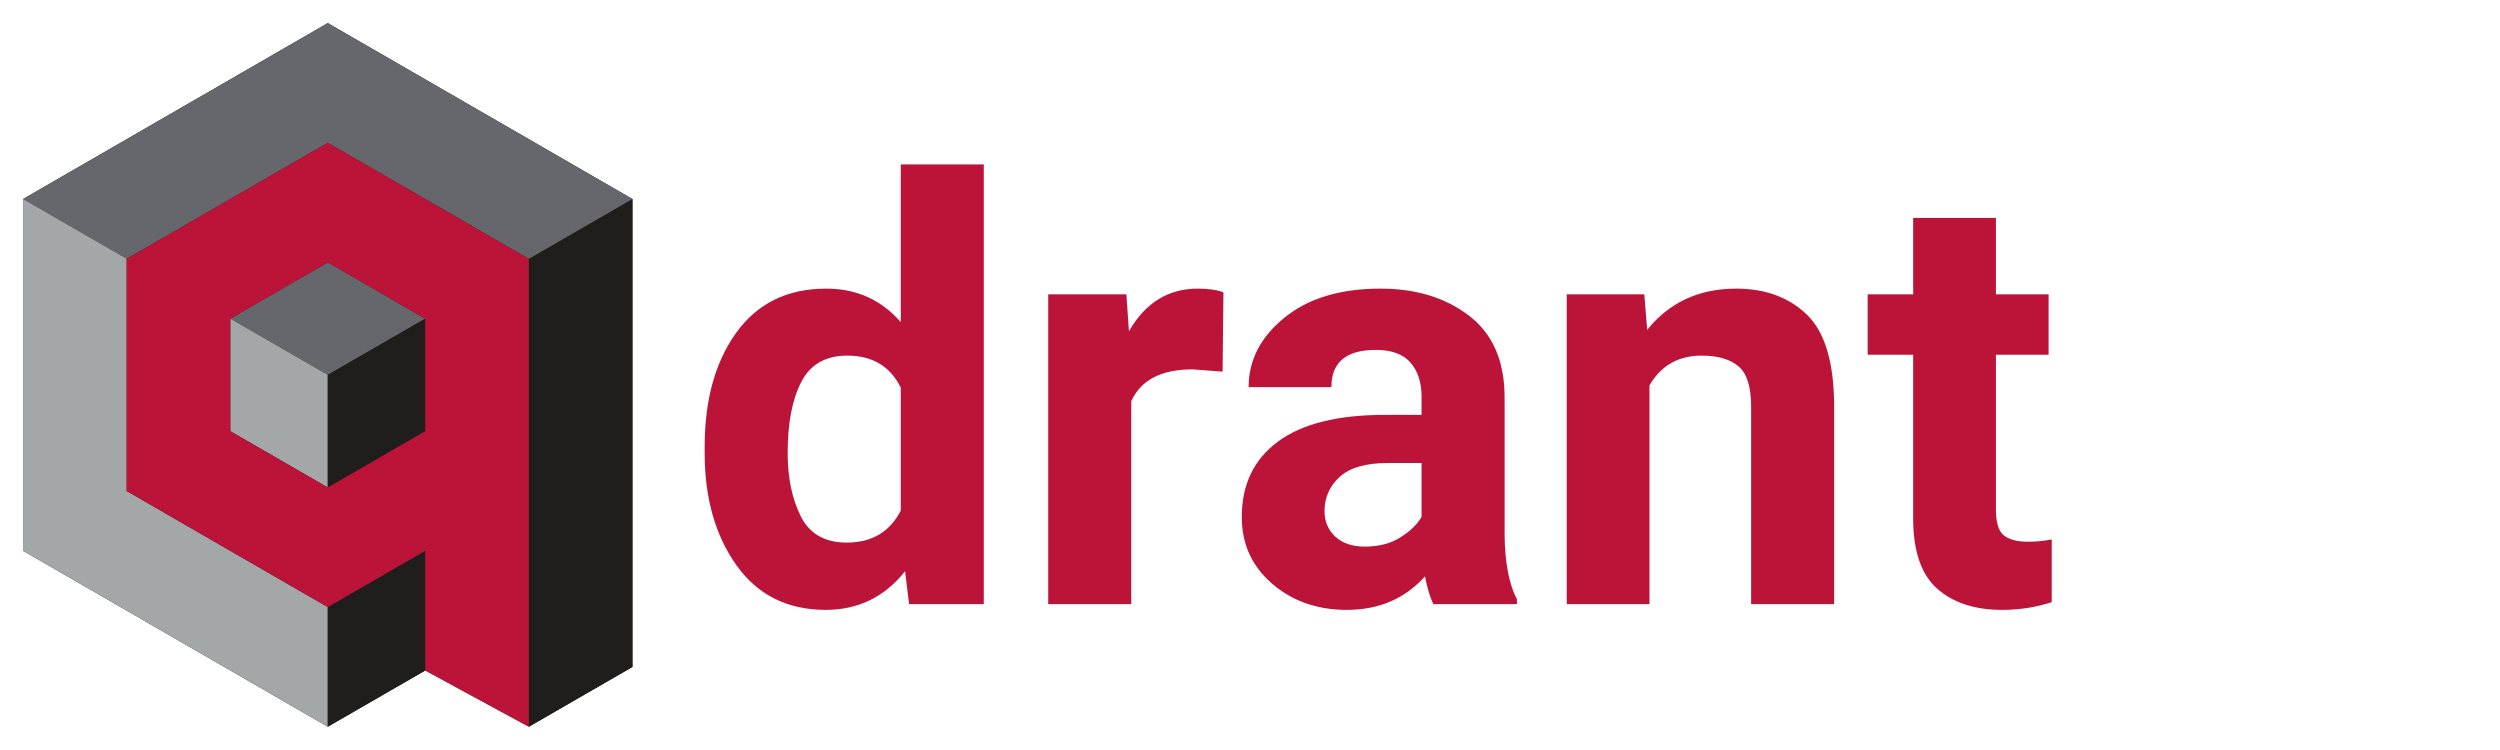
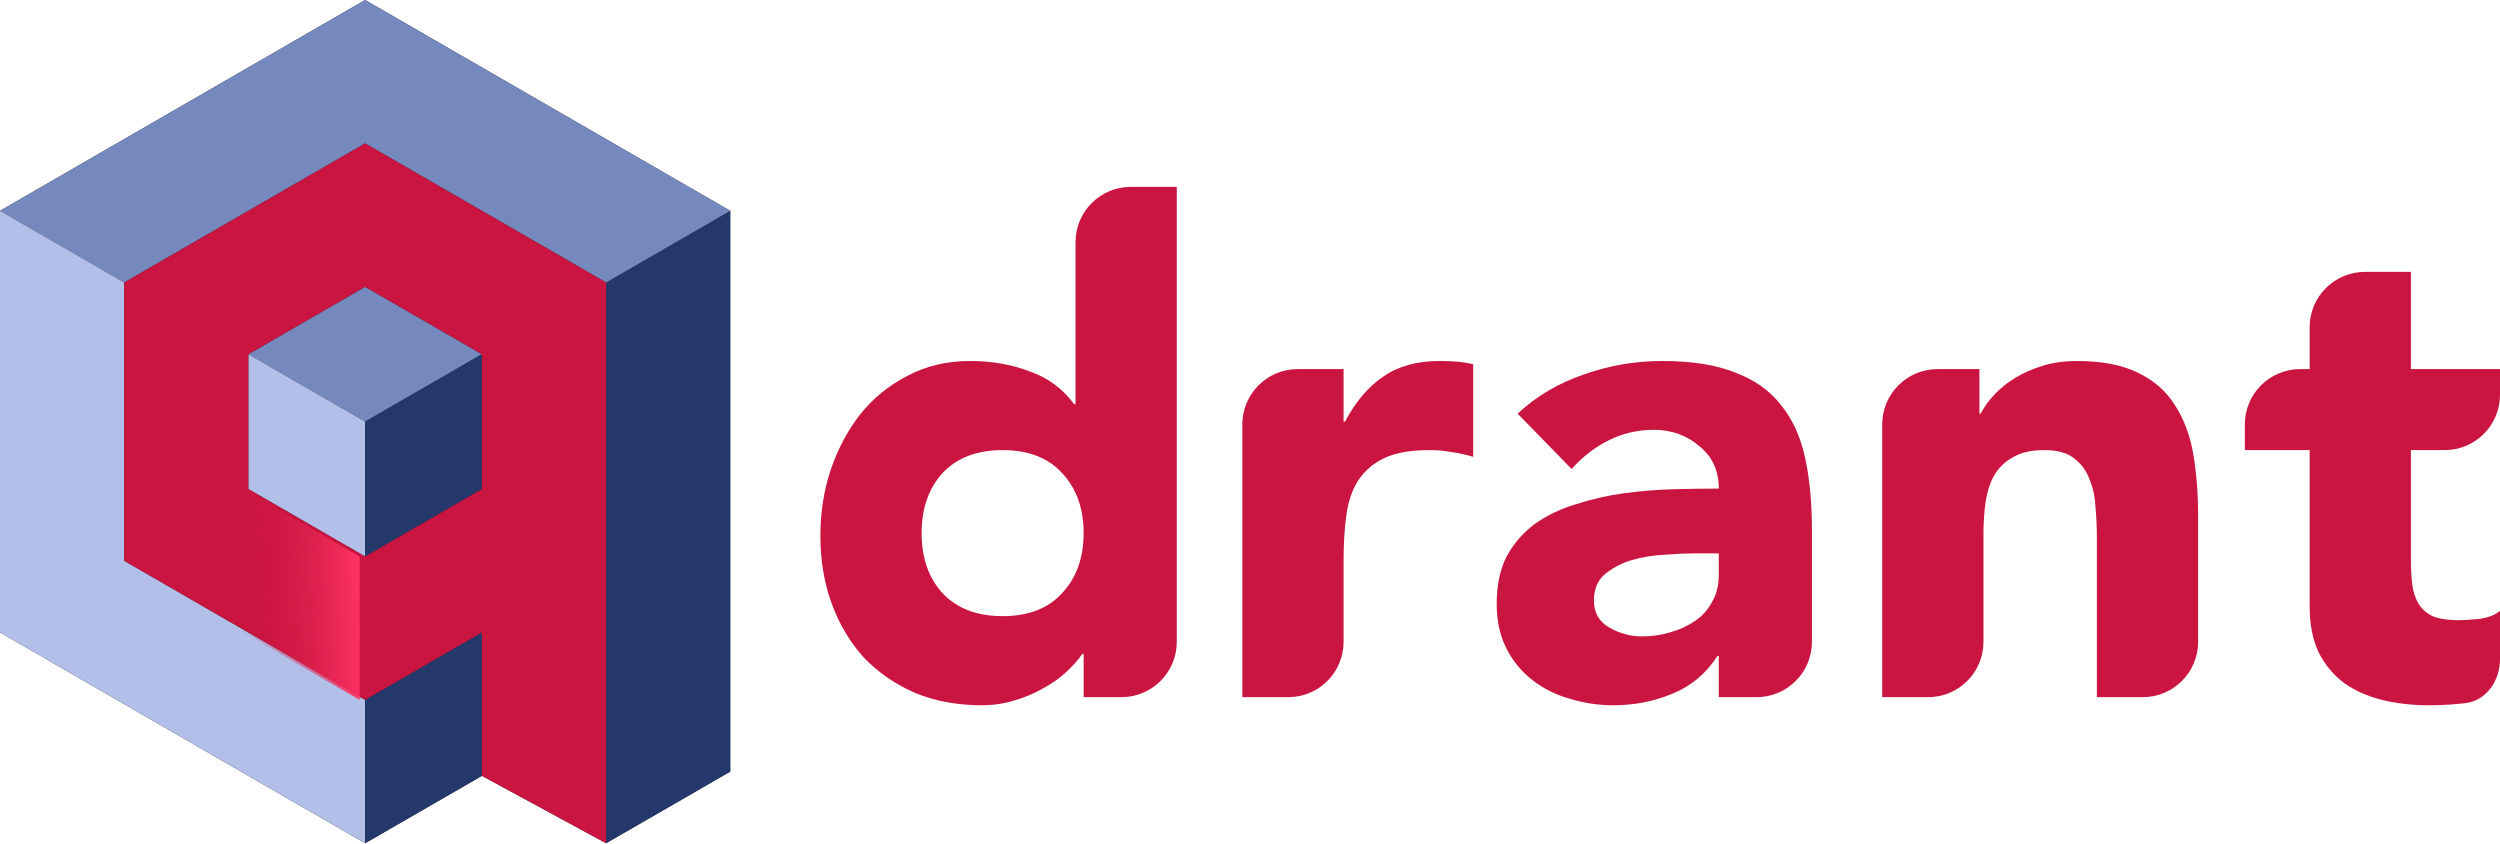
- <svg xmlns="http://www.w3.org/2000/svg" width="541.47mm" height="162.4mm" viewBox="0 0 541.47 162.4" version="1.1" id="svg886">
-   <defs id="defs880" />
-   <g id="layer1" transform="translate(-25.34102,-22.63771)">
-     <g transform="matrix(0.3527778,0,0,-0.3527778,-44.77983,244.9488)" id="g10" style="opacity:1">
-       <path id="path14-3" style="fill:#201d1d;fill-opacity:1;fill-rule:evenodd;stroke:none;stroke-width:0.1" d="m 400,615.999 -93.542,-54 -93.517,-54 v -108 -108 l 93.517,-54 93.542,-54 59.84,34.528 63.609,-34.528 63.609,36.709 v 287.291 l -93.542,54 z" />
-       <path id="path14" style="fill:#201d1d;fill-opacity:1;fill-rule:evenodd;stroke:none;stroke-width:0.1" d="M 523.449,328.709 V 471.263 L 587.059,508 V 220.709 L 523.449,184 v 73.445 71.264" />
-       <path id="path16" style="fill:#65676d;fill-opacity:1;fill-rule:evenodd;stroke:none;stroke-width:0.1" d="m 587.059,508 -63.61,-36.737 -61.738,35.632 -61.711,35.63 -61.738,-35.63 -61.711,-35.632 -63.61,36.737 93.516,54 93.543,54 93.516,-54 93.543,-54" />
-       <path id="path18" style="fill:#a4a7a8;fill-opacity:1;fill-rule:evenodd;stroke:none;stroke-width:0.1" d="m 212.941,508 63.61,-36.737 V 328.709 L 338.262,293.077 400,257.445 V 184 l -93.543,54 -93.516,54 v 108 108" />
-       <path id="path20" style="fill:#201d1d;fill-opacity:1;fill-rule:evenodd;stroke:none;stroke-width:0.1" d="M 459.84,292 400,257.445 V 184 l 59.84,34.527 V 292" />
-       <path id="path22" style="fill:#65676d;fill-opacity:1;fill-rule:evenodd;stroke:none;stroke-width:0.1" d="M 400,400 340.16,434.525 400,469.08 459.84,434.525 400,400" />
-       <path id="path24" style="fill:#a4a7a8;fill-opacity:1;fill-rule:evenodd;stroke:none;stroke-width:0.1" d="M 340.16,434.525 400,400 v -69.108 l -59.84,34.553 v 69.08" />
-       <path id="path26" style="fill:#201d1d;fill-opacity:1;fill-rule:evenodd;stroke:none;stroke-width:0.1" d="m 400,400 59.84,34.525 v -69.08 L 400,330.892 V 400" />
-       <path id="path28" style="fill:#bc1439;fill-opacity:1;fill-rule:evenodd;stroke:none;stroke-width:0.1" d="M 459.84,218.527 523.449,184 V 471.263 L 461.711,506.895 400,542.525 338.262,506.895 276.551,471.263 V 400 328.709 L 338.262,293.077 400,257.445 459.84,292 Z m 0,146.918 -59.84,-34.553 -59.84,34.553 v 69.08 L 400,469.08 459.84,434.525 v -69.08" />
-       <text xml:space="preserve" style="font-style:normal;font-variant:normal;font-weight:normal;font-stretch:normal;font-size:360px;line-height:1.25;font-family:'Noto Sans Caucasian Albanian';-inkscape-font-specification:'Noto Sans Caucasian Albanian';fill:#bc1439;fill-opacity:1;stroke:none;stroke-width:0.75;" x="619.783" y="-259.258" id="text1747" transform="scale(1,-1)">
-         <tspan id="tspan1745" x="619.783" y="-259.258" style="font-style:normal;font-variant:normal;font-weight:bold;font-stretch:normal;font-size:360px;font-family:Roboto;-inkscape-font-specification:'Roboto Bold';stroke-width:0.75;fill:#bc1439;fill-opacity:1;">drant</tspan>
-       </text>
-     </g>
-   </g>
+ <svg xmlns="http://www.w3.org/2000/svg" width="451.837" height="152.402" viewBox="0 0 451.837 152.402" version="1.1" id="svg47" style="fill:none">
+   <path d="m 65.991,0 -33,19.05 L 4e-4,38.1 v 76.201 l 32.991,19.05 33,19.05 21.11,-12.181 22.44,12.181 22.44,-12.95 V 38.101 L 98.982,19.05 Z" id="path10" style="clip-rule:evenodd;fill:#201d1d;fill-rule:evenodd" />
+   <path d="M 109.542,101.35 V 51.061 l 22.44,-12.96 V 139.451 l -22.44,12.951 z" id="path12" style="clip-rule:evenodd;fill:#24386c;fill-rule:evenodd" />
+   <path d="M 131.982,38.1 109.542,51.06 87.762,38.49 65.991,25.921 44.211,38.49 22.441,51.06 7e-4,38.1 32.991,19.05 65.991,0 98.982,19.05 Z" id="path14" style="clip-rule:evenodd;fill:#7589be;fill-rule:evenodd" />
+   <path d="m 0,38.1 22.44,12.96 v 50.289 l 21.771,12.57 21.78,12.571 v 25.91 l -33,-19.051 L 0,114.299 V 38.099" id="path16" style="clip-rule:evenodd;fill:#b2bfe8;fill-rule:evenodd" />
+   <path d="m 87.101,114.301 -21.11,12.19 v 25.91 l 21.11,-12.18 z" id="path18" style="clip-rule:evenodd;fill:#24386c;fill-rule:evenodd" />
+   <path d="M 65.991,76.201 44.881,64.021 65.991,51.831 87.101,64.021 Z" id="path20" style="clip-rule:evenodd;fill:#7589be;fill-rule:evenodd" />
+   <path d="m 44.881,64.022 21.11,12.18 v 24.38 L 44.881,88.393 Z" id="path22" style="clip-rule:evenodd;fill:#b2bfe8;fill-rule:evenodd" />
+   <path d="M 65.991,76.2 87.101,64.021 V 88.391 l -21.11,12.189 z" id="path24" style="clip-rule:evenodd;fill:#24386c;fill-rule:evenodd" />
+   <path d="m 87.101,140.219 22.44,12.181 V 51.06 L 87.761,38.49 65.991,25.921 44.211,38.49 22.441,51.06 v 50.289 l 21.77,12.57 21.78,12.571 21.11,-12.191 z m 0,-51.83 -21.11,12.19 -21.11,-12.19 v -24.37 l 21.11,-12.19 21.11,12.19 z" id="path26" style="clip-rule:evenodd;fill:#c91540;fill-rule:evenodd" />
+   <path d="m 212.686,116 c 0,5.523 -4.477,10.001 -10,10.001 h -6.836 v -7.808 h -0.244 c -0.732,1.057 -1.708,2.155 -2.928,3.293 -1.139,1.058 -2.521,2.034 -4.148,2.929 -1.545,0.894 -3.294,1.626 -5.246,2.196 -1.871,0.569 -3.823,0.853 -5.856,0.853 -4.392,0 -8.377,-0.732 -11.956,-2.196 -3.579,-1.545 -6.669,-3.66 -9.272,-6.344 -2.521,-2.765 -4.473,-6.018 -5.856,-9.759 -1.383,-3.742 -2.074,-7.849 -2.074,-12.322 0,-4.149 0.61,-8.093 1.83,-11.835 1.301,-3.822 3.091,-7.198 5.368,-10.126 2.359,-2.928 5.205,-5.245 8.54,-6.954 3.335,-1.789 7.117,-2.684 11.346,-2.684 3.823,0 7.361,0.61 10.614,1.83 3.335,1.139 6.059,3.131 8.174,5.979 h 0.244 V 43.769 c 0,-5.523 4.477,-10 10,-10 h 8.3 z M 195.85,96.354 c 0,-4.473 -1.301,-8.092 -3.904,-10.858 -2.521,-2.765 -6.1,-4.148 -10.736,-4.148 -4.636,0 -8.255,1.383 -10.858,4.148 -2.521,2.766 -3.782,6.385 -3.782,10.858 0,4.474 1.261,8.093 3.782,10.858 2.603,2.766 6.222,4.149 10.858,4.149 4.636,0 8.215,-1.383 10.736,-4.149 2.603,-2.765 3.904,-6.384 3.904,-10.858 z" id="path28" style="fill:#c91540" />
+   <path d="m 224.532,76.708 c 0,-5.522 4.477,-9.999 10,-9.999 h 8.3 v 9.515 h 0.244 c 1.952,-3.659 4.27,-6.384 6.954,-8.174 2.684,-1.871 6.059,-2.806 10.126,-2.806 1.057,0 2.114,0.041 3.172,0.122 1.057,0.081 2.033,0.244 2.928,0.488 V 82.569 c -1.302,-0.407 -2.603,-0.692 -3.904,-0.855 -1.22,-0.244 -2.522,-0.366 -3.904,-0.366 -3.498,0 -6.263,0.488 -8.296,1.464 -2.034,0.976 -3.62,2.359 -4.758,4.148 -1.058,1.708 -1.749,3.783 -2.074,6.222 -0.326,2.441 -0.488,5.124 -0.488,8.052 V 116 c 0,5.523 -4.477,10.001 -10,10.001 h -8.3 z" id="path30" style="fill:#c91540" />
+   <path d="m 310.643,118.559 h -0.244 c -2.033,3.171 -4.758,5.449 -8.174,6.832 -3.334,1.382 -6.872,2.073 -10.614,2.073 -2.765,0 -5.449,-0.406 -8.052,-1.219 -2.521,-0.732 -4.758,-1.871 -6.71,-3.416 -1.952,-1.546 -3.497,-3.457 -4.636,-5.735 -1.138,-2.277 -1.708,-4.92 -1.708,-7.929 0,-3.416 0.61,-6.304 1.83,-8.662 1.302,-2.359 3.01,-4.311 5.124,-5.856 2.196,-1.546 4.677,-2.725 7.442,-3.538 2.766,-0.895 5.612,-1.546 8.54,-1.953 3.01,-0.406 5.978,-0.65 8.906,-0.732 3.01,-0.081 5.775,-0.121 8.296,-0.121 0,-3.254 -1.179,-5.816 -3.538,-7.687 -2.277,-1.952 -5.002,-2.928 -8.174,-2.928 -3.009,0 -5.774,0.651 -8.296,1.952 -2.44,1.221 -4.636,2.929 -6.588,5.124 l -9.76,-10.004 c 3.416,-3.171 7.402,-5.53 11.956,-7.075 4.555,-1.627 9.272,-2.44 14.152,-2.44 5.368,0 9.76,0.691 13.176,2.074 3.498,1.301 6.263,3.253 8.296,5.856 2.115,2.603 3.579,5.816 4.392,9.638 0.814,3.742 1.22,8.093 1.22,13.054 v 20.135 c 0,5.522 -4.477,10 -10,10 h -6.836 z m -4.514,-18.545 c -1.382,0 -3.131,0.082 -5.246,0.244 -2.033,0.082 -4.026,0.407 -5.978,0.976 -1.87,0.57 -3.497,1.424 -4.88,2.562 -1.301,1.139 -1.952,2.725 -1.952,4.759 0,2.196 0.936,3.822 2.806,4.879 1.871,1.058 3.823,1.586 5.856,1.586 1.79,0 3.498,-0.244 5.124,-0.732 1.708,-0.488 3.213,-1.179 4.514,-2.074 1.302,-0.894 2.318,-2.033 3.05,-3.416 0.814,-1.382 1.22,-3.009 1.22,-4.879 v -3.905 z" id="path32" style="fill:#c91540" />
+   <path d="m 340.181,76.708 c 0,-5.522 4.477,-9.999 10,-9.999 h 7.568 V 74.76 h 0.244 c 0.569,-1.138 1.382,-2.277 2.44,-3.416 1.057,-1.139 2.318,-2.155 3.782,-3.05 1.464,-0.895 3.131,-1.627 5.002,-2.196 1.87,-0.569 3.904,-0.854 6.1,-0.854 4.636,0 8.377,0.732 11.224,2.196 2.846,1.383 5.042,3.335 6.588,5.856 1.626,2.522 2.724,5.49 3.294,8.906 0.569,3.416 0.854,7.117 0.854,11.103 V 116 c 0,5.523 -4.477,10.001 -10,10.001 h -8.3 V 96.964 c 0,-1.708 -0.082,-3.456 -0.244,-5.246 -0.082,-1.87 -0.448,-3.578 -1.098,-5.123 -0.57,-1.546 -1.505,-2.807 -2.806,-3.783 -1.22,-0.976 -3.01,-1.464 -5.368,-1.464 -2.359,0 -4.27,0.448 -5.734,1.342 -1.464,0.814 -2.603,1.952 -3.416,3.416 -0.732,1.383 -1.22,2.969 -1.464,4.758 -0.244,1.79 -0.366,3.66 -0.366,5.612 V 116 c 0,5.523 -4.477,10.001 -10,10.001 h -8.3 z" id="path34" style="fill:#c91540" />
+   <path d="m 451.837,71.349 c 0,5.522 -4.477,9.999 -10,9.999 h -6.104 v 19.765 c 0,1.626 0.082,3.131 0.244,4.513 0.163,1.302 0.529,2.44 1.098,3.416 0.57,0.976 1.424,1.749 2.562,2.319 1.22,0.488 2.806,0.731 4.758,0.731 0.976,0 2.237,-0.081 3.782,-0.244 1.627,-0.244 2.847,-0.731 3.66,-1.463 v 8.724 c 0,3.915 -2.452,7.557 -6.344,7.989 -2.196,0.244 -4.351,0.366 -6.466,0.366 -3.09,0 -5.937,-0.325 -8.54,-0.976 -2.602,-0.65 -4.88,-1.667 -6.832,-3.049 -1.952,-1.464 -3.497,-3.335 -4.636,-5.613 -1.057,-2.277 -1.586,-5.042 -1.586,-8.295 V 81.348 h -11.712 v -4.64 c 0,-5.522 4.478,-9.999 10,-9.999 h 1.712 v -7.568 c 0,-5.523 4.478,-10 10,-10 h 8.3 v 17.568 h 16.104 z" id="path36" style="fill:#c91540" />
+   <path d="M 65,126.5 V 100.582 L 44,88.5 43.5,114 Z" id="path38" style="fill:url(#paint0_linear_425_56)" />
+   <defs id="defs45">
+     <linearGradient id="paint0_linear_425_56" x1="159" y1="128" x2="137" y2="129" gradientUnits="userSpaceOnUse" gradientTransform="translate(-94,-27)">
+       <stop stop-color="#FF3364" id="stop40" />
+       <stop offset="1" stop-color="#C91540" stop-opacity="0" id="stop42" />
+     </linearGradient>
+   </defs>
</svg>
